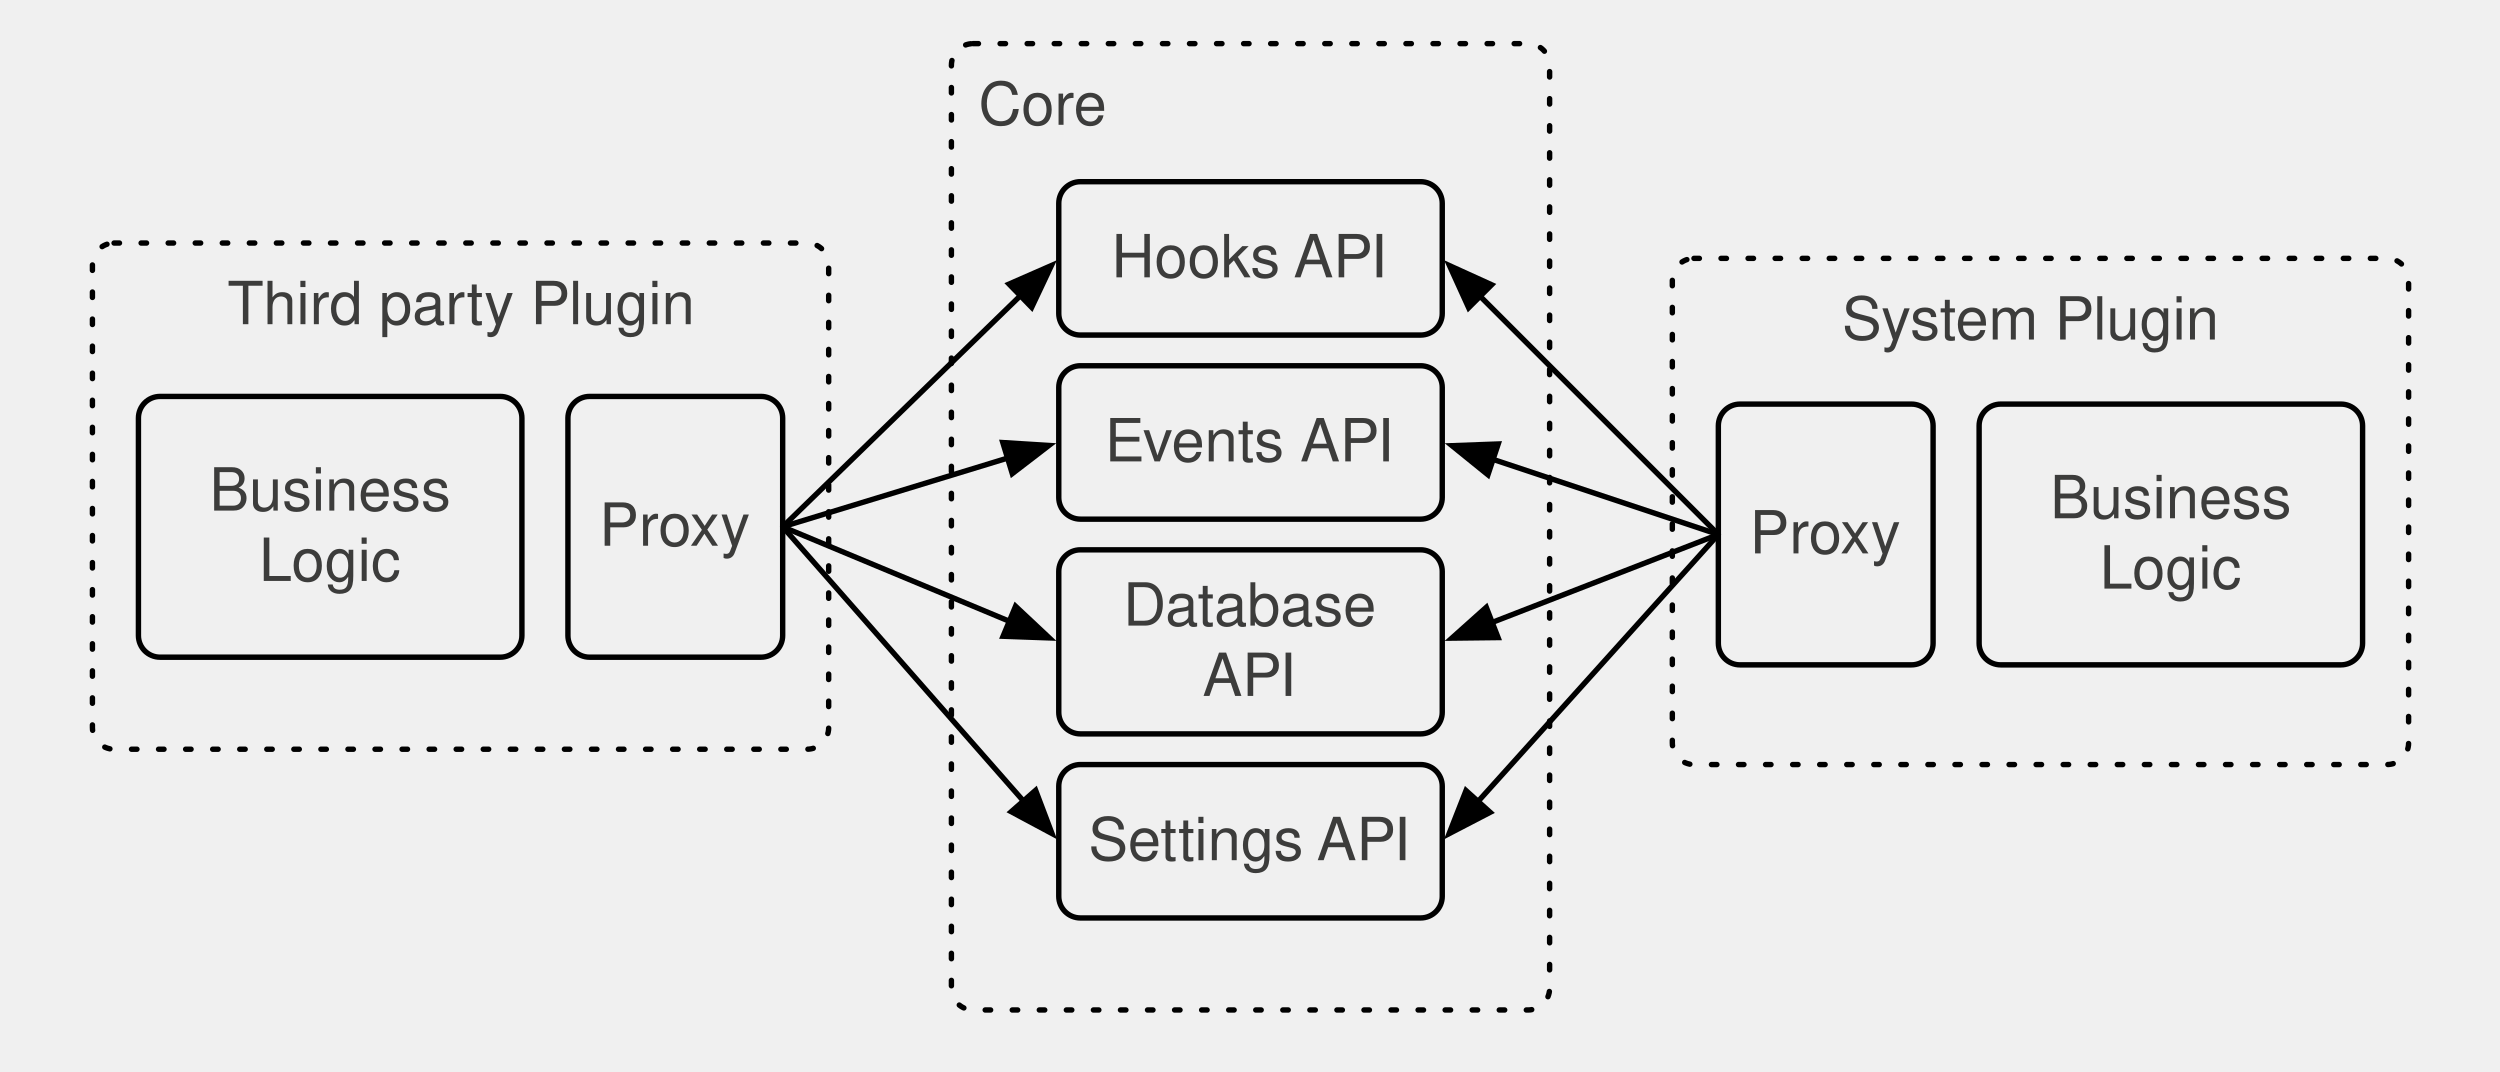
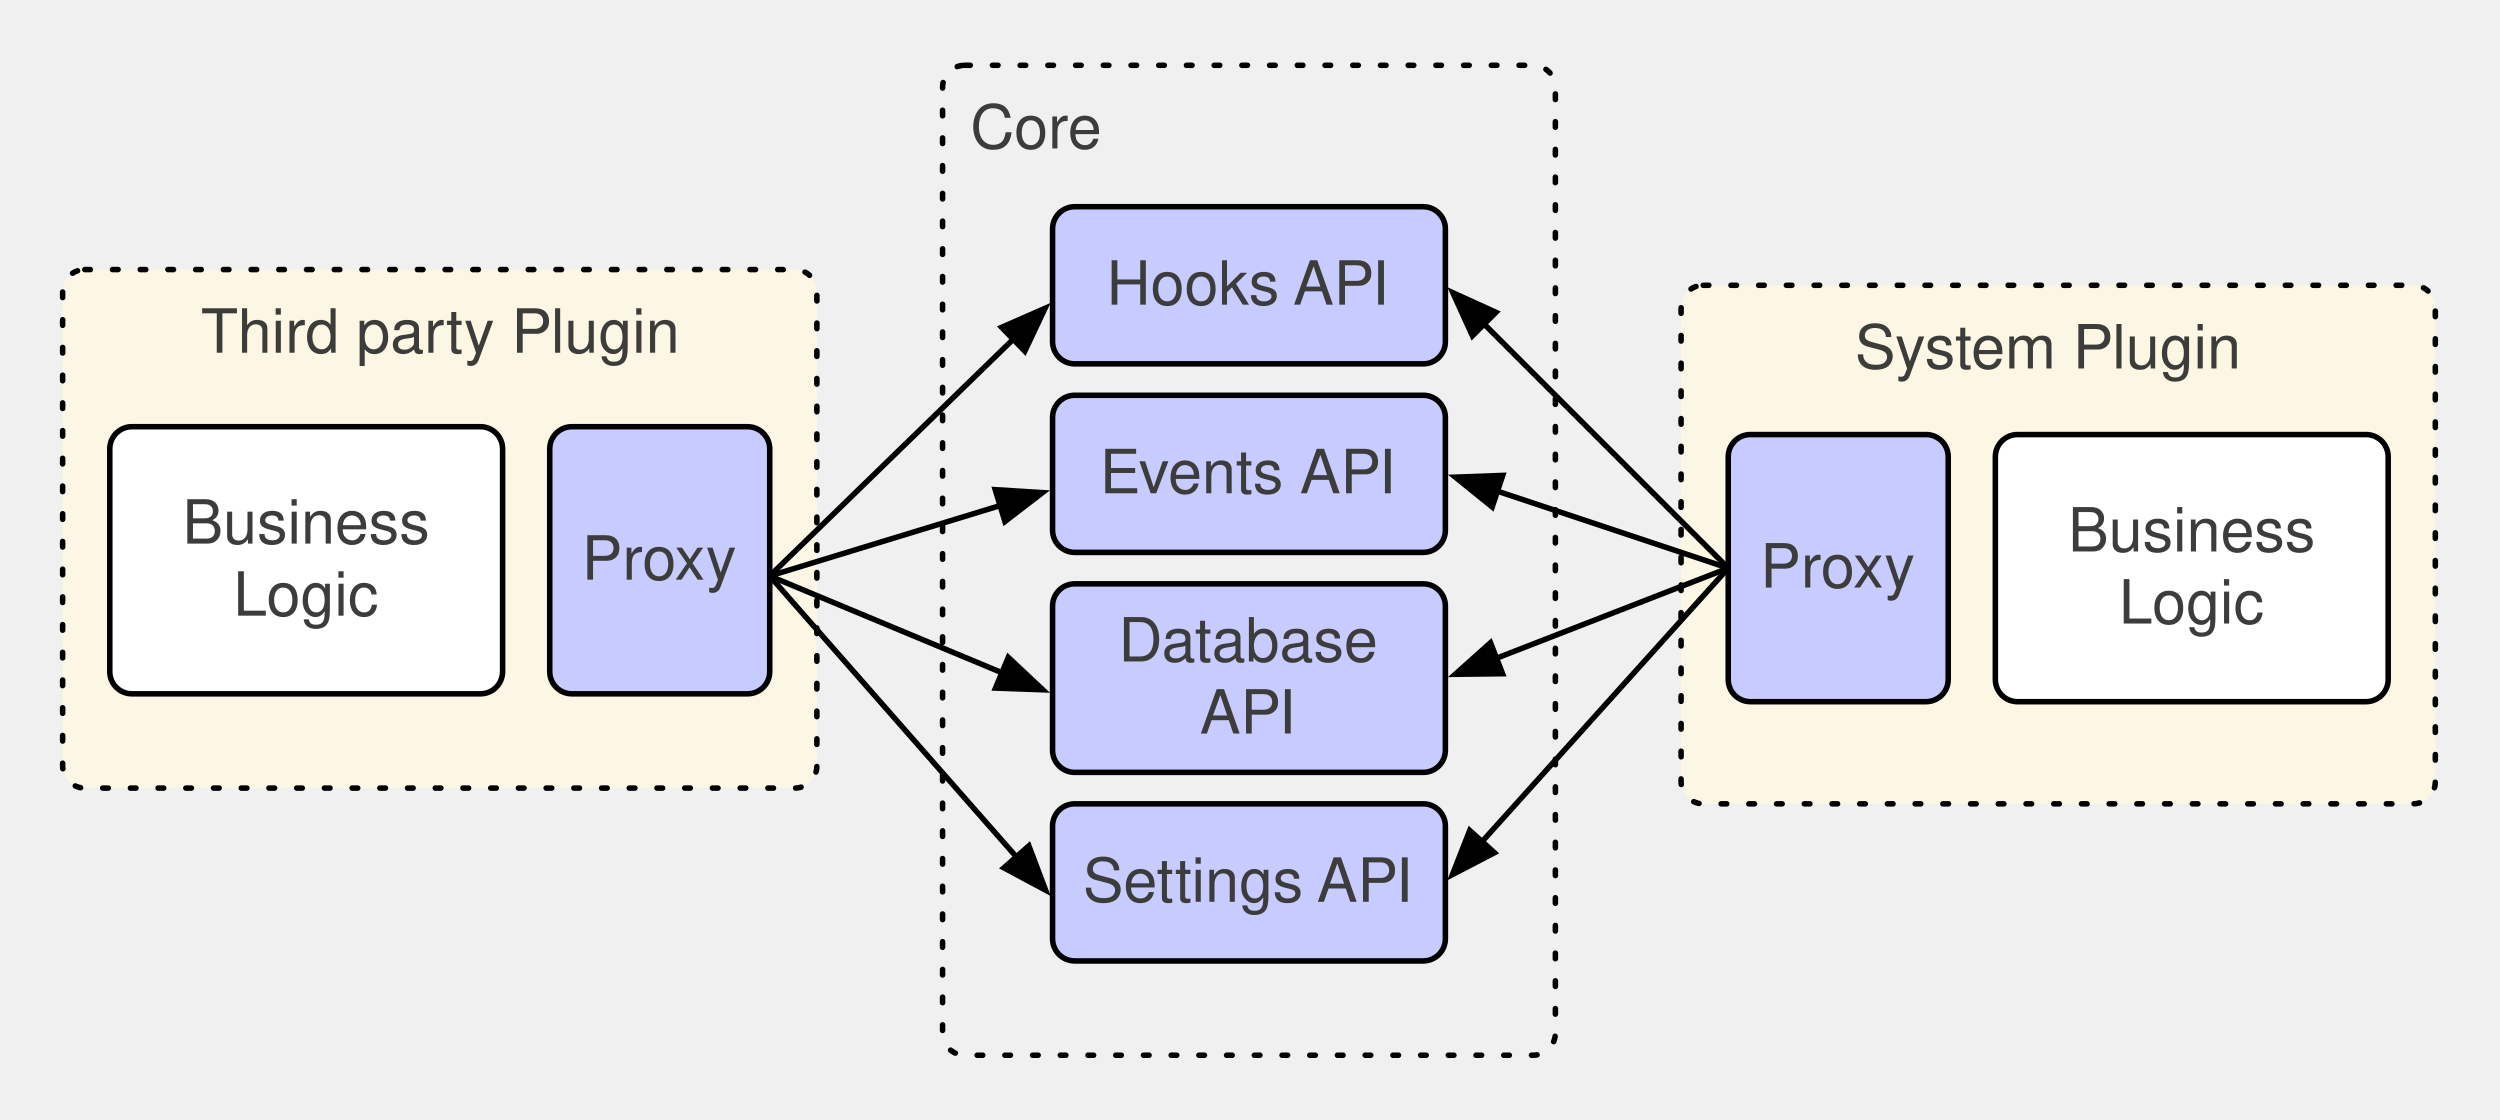
- <svg xmlns="http://www.w3.org/2000/svg" viewBox="513 848 462 198">
+ <svg xmlns="http://www.w3.org/2000/svg" xmlns:xlink="http://www.w3.org/1999/xlink" viewBox="635 2032 451 202" width="100%">
  <defs>
-     <marker orient="auto" overflow="visible" id="a" viewBox="-1 -4 10 8" markerWidth="10" markerHeight="8" color="#000">
+     <filter id="b" filterUnits="userSpaceOnUse">
+       <feGaussianBlur in="SourceAlpha" result="blur" stdDeviation="1.308" />
+       <feOffset in="blur" result="offset" dy="2" />
+       <feFlood flood-color="#000" flood-opacity=".5" result="flood" />
+       <feComposite in="flood" in2="offset" operator="in" />
+     </filter>
+     <marker orient="auto" overflow="visible" id="j" viewBox="-1 -4 10 8" markerWidth="10" markerHeight="8" color="#000">
      <path d="M8 0L0-3v6z" fill="currentColor" stroke="currentColor" />
    </marker>
  </defs>
  <g fill="none">
-     <path d="M692.82 856.063h102.55c2.21 0 4 1.79 4 4v170.583c0 2.21-1.79 4-4 4H692.82c-2.21 0-4-1.79-4-4V860.063c0-2.21 1.79-4 4-4z" stroke="#000" stroke-linecap="round" stroke-linejoin="round" stroke-dasharray="1,4" />
-     <text transform="translate(693.82 861.063)" fill="#3c3c3b">
+     <xlink:use xlink:href="#a" filter="url(#b)" />
+     <xlink:use xlink:href="#c" filter="url(#b)" />
+     <xlink:use xlink:href="#d" filter="url(#b)" />
+     <xlink:use xlink:href="#e" filter="url(#b)" />
+     <xlink:use xlink:href="#f" filter="url(#b)" />
+     <xlink:use xlink:href="#g" filter="url(#b)" />
+     <xlink:use xlink:href="#h" filter="url(#b)" />
+     <xlink:use xlink:href="#i" filter="url(#b)" />
+     <path d="M809.04 2043.78h102.55a4 4 0 0 1 4 4v170.582a4 4 0 0 1-4 4H809.04a4 4 0 0 1-4-4V2047.78a4 4 0 0 1 4-4z" stroke="#000" stroke-linecap="round" stroke-linejoin="round" stroke-dasharray="1,4" />
+     <text transform="translate(810.04 2048.78)" fill="#3c3c3b">
      <tspan font-family="Helvetica" font-size="11" font-weight="500" x="0" y="10" textLength="23.842">Core</tspan>
    </text>
    <g class="fragment">
-       <path d="M712.66 881.575h62.868c2.21 0 4 1.79 4 4v20.346c0 2.21-1.79 4-4 4H712.66c-2.208 0-4-1.79-4-4v-20.345c0-2.21 1.792-4 4-4z" stroke="#000" stroke-linecap="round" stroke-linejoin="round" />
-       <text transform="translate(713.66 889.248)" fill="#3c3c3b">
+       <path d="M828.882 2069.291h62.866a4 4 0 0 1 4 4v20.347a4 4 0 0 1-4 4h-62.866a4 4 0 0 1-4-4v-20.347a4 4 0 0 1 4-4z" fill="#c8cbff" />
+       <path d="M828.882 2069.291h62.866a4 4 0 0 1 4 4v20.347a4 4 0 0 1-4 4h-62.866a4 4 0 0 1-4-4v-20.347a4 4 0 0 1 4-4z" stroke="#000" stroke-linecap="round" stroke-linejoin="round" />
+       <text transform="translate(829.882 2076.965)" fill="#3c3c3b">
        <tspan font-family="Helvetica" font-size="11" font-weight="500" x="4.751" y="10" textLength="34.235">Hooks </tspan>
        <tspan font-family="Helvetica" font-size="11" font-weight="500" x="38.385" y="10" textLength="17.73">API</tspan>
      </text>
-       <path d="M712.66 915.59h62.868c2.21 0 4 1.79 4 4v20.347c0 2.21-1.79 4-4 4H712.66c-2.208 0-4-1.79-4-4V919.59c0-2.21 1.792-4 4-4z" stroke="#000" stroke-linecap="round" stroke-linejoin="round" />
-       <text transform="translate(713.66 923.264)" fill="#3c3c3b">
+       <path d="M828.882 2103.307h62.866a4 4 0 0 1 4 4v20.347a4 4 0 0 1-4 4h-62.866a4 4 0 0 1-4-4v-20.347a4 4 0 0 1 4-4z" fill="#c8cbff" />
+       <path d="M828.882 2103.307h62.866a4 4 0 0 1 4 4v20.347a4 4 0 0 1-4 4h-62.866a4 4 0 0 1-4-4v-20.347a4 4 0 0 1 4-4z" stroke="#000" stroke-linecap="round" stroke-linejoin="round" />
+       <text transform="translate(829.882 2110.98)" fill="#3c3c3b">
        <tspan font-family="Helvetica" font-size="11" font-weight="500" x="3.527" y="10" textLength="36.685">Events </tspan>
        <tspan font-family="Helvetica" font-size="11" font-weight="500" x="39.61" y="10" textLength="17.73">API</tspan>
      </text>
-       <path d="M712.66 949.606h62.868c2.21 0 4 1.79 4 4v26.016c0 2.21-1.79 4-4 4H712.66c-2.208 0-4-1.79-4-4v-26.016c0-2.21 1.792-4 4-4z" stroke="#000" stroke-linecap="round" stroke-linejoin="round" />
-       <text transform="translate(713.66 953.614)" fill="#3c3c3b">
+       <path d="M828.882 2137.323h62.866a4 4 0 0 1 4 4v26.016a4 4 0 0 1-4 4h-62.866a4 4 0 0 1-4-4v-26.016a4 4 0 0 1 4-4z" fill="#c8cbff" />
+       <path d="M828.882 2137.323h62.866a4 4 0 0 1 4 4v26.016a4 4 0 0 1-4 4h-62.866a4 4 0 0 1-4-4v-26.016a4 4 0 0 1 4-4z" stroke="#000" stroke-linecap="round" stroke-linejoin="round" />
+       <text transform="translate(829.882 2141.33)" fill="#3c3c3b">
        <tspan font-family="Helvetica" font-size="11" font-weight="500" x="6.889" y="10" textLength="50.145">Database </tspan>
        <tspan font-family="Helvetica" font-size="11" font-weight="500" x="21.568" y="23" textLength="17.73">API</tspan>
      </text>
-       <path d="M712.66 989.29h62.868c2.21 0 4 1.792 4 4v20.348c0 2.21-1.79 4-4 4H712.66c-2.208 0-4-1.79-4-4V993.29c0-2.208 1.792-4 4-4z" stroke="#000" stroke-linecap="round" stroke-linejoin="round" />
-       <text transform="translate(713.66 996.965)" fill="#3c3c3b">
+       <path d="M828.882 2177.008h62.866a4 4 0 0 1 4 4v20.346a4 4 0 0 1-4 4h-62.866a4 4 0 0 1-4-4v-20.346a4 4 0 0 1 4-4z" fill="#c8cbff" />
+       <path d="M828.882 2177.008h62.866a4 4 0 0 1 4 4v20.346a4 4 0 0 1-4 4h-62.866a4 4 0 0 1-4-4v-20.346a4 4 0 0 1 4-4z" stroke="#000" stroke-linecap="round" stroke-linejoin="round" />
+       <text transform="translate(829.882 2184.681)" fill="#3c3c3b">
        <tspan font-family="Helvetica" font-size="11" font-weight="500" x=".468" y="10" textLength="42.802">Settings </tspan>
        <tspan font-family="Helvetica" font-size="11" font-weight="500" x="42.668" y="10" textLength="17.73">API</tspan>
      </text>
    </g>
-     <path d="M826.047 895.748H954.11c2.21 0 4 1.79 4 4v85.543c0 2.21-1.79 4-4 4H826.047c-2.21 0-4-1.79-4-4V899.75c0-2.21 1.79-4 4-4z" stroke="#000" stroke-linecap="round" stroke-linejoin="round" stroke-dasharray="1,4" />
-     <text transform="translate(827.047 900.748)" fill="#3c3c3b">
+     <path d="M942.268 2083.465h128.063a4 4 0 0 1 4 4v85.543a4 4 0 0 1-4 4H942.268a4 4 0 0 1-4-4v-85.543a4 4 0 0 1 4-4z" fill="#fcf7e4" />
+     <path d="M942.268 2083.465h128.063a4 4 0 0 1 4 4v85.543a4 4 0 0 1-4 4H942.268a4 4 0 0 1-4-4v-85.543a4 4 0 0 1 4-4z" stroke="#000" stroke-linecap="round" stroke-linejoin="round" stroke-dasharray="1,4" />
+     <text transform="translate(943.268 2088.465)" fill="#3c3c3b">
      <tspan font-family="Helvetica" font-size="11" font-weight="500" x="26.35" y="10" textLength="73.364">System Plugin</tspan>
    </text>
+     <path d="M650.3 2080.63h128.062a4 4 0 0 1 4 4v85.543a4 4 0 0 1-4 4H650.3a4 4 0 0 1-4-4v-85.543a4 4 0 0 1 4-4z" fill="#fcf7e4" />
+     <path d="M650.3 2080.63h128.062a4 4 0 0 1 4 4v85.543a4 4 0 0 1-4 4H650.3a4 4 0 0 1-4-4v-85.543a4 4 0 0 1 4-4z" stroke="#000" stroke-linecap="round" stroke-linejoin="round" stroke-dasharray="1,4" />
+     <text transform="translate(651.3 2085.63)" fill="#3c3c3b">
+       <tspan font-family="Helvetica" font-size="11" font-weight="500" x="19.928" y="10" textLength="86.206">Third party Plugin</tspan>
+     </text>
    <g class="fragment">
-       <path d="M834.55 922.677h31.686c2.21 0 4 1.79 4 4v40.19c0 2.208-1.79 4-4 4H834.55c-2.208 0-4-1.792-4-4v-40.19c0-2.21 1.792-4 4-4z" stroke="#000" stroke-linecap="round" stroke-linejoin="round" />
-       <text transform="translate(835.55 940.272)" fill="#3c3c3b">
-         <tspan font-family="Helvetica" font-size="11" font-weight="500" x=".784" y="10" textLength="28.118">Proxy</tspan>
-       </text>
-       <path d="M882.74 922.677h62.866c2.21 0 4 1.79 4 4v40.19c0 2.208-1.79 4-4 4H882.74c-2.21 0-4-1.792-4-4v-40.19c0-2.21 1.79-4 4-4z" stroke="#000" stroke-linecap="round" stroke-linejoin="round" />
-       <text transform="translate(883.74 933.772)" fill="#3c3c3b">
+       <path d="M998.96 2110.394h62.867a4 4 0 0 1 4 4v40.189a4 4 0 0 1-4 4H998.96a4 4 0 0 1-4-4v-40.19a4 4 0 0 1 4-4z" fill="#fff" />
+       <path d="M998.96 2110.394h62.867a4 4 0 0 1 4 4v40.189a4 4 0 0 1-4 4H998.96a4 4 0 0 1-4-4v-40.19a4 4 0 0 1 4-4z" stroke="#000" stroke-linecap="round" stroke-linejoin="round" />
+       <text transform="translate(999.96 2121.488)" fill="#3c3c3b">
        <tspan font-family="Helvetica" font-size="11" font-weight="500" x="8.116" y="10" textLength="44.634">Business</tspan>
        <tspan font-family="Helvetica" font-size="11" font-weight="500" x="17.285" y="23" textLength="26.297">Logic</tspan>
      </text>
-     </g>
-     <path d="M534.08 892.913H662.14c2.21 0 4 1.79 4 4v85.544c0 2.21-1.79 4-4 4H534.08c-2.21 0-4-1.79-4-4v-85.544c0-2.21 1.79-4 4-4z" stroke="#000" stroke-linecap="round" stroke-linejoin="round" stroke-dasharray="1,4" />
-     <text transform="translate(535.08 897.913)" fill="#3c3c3b">
-       <tspan font-family="Helvetica" font-size="11" font-weight="500" x="19.928" y="10" textLength="86.206">Third party Plugin</tspan>
-     </text>
-     <g class="fragment">
-       <path d="M621.953 921.26h31.685c2.21 0 4 1.79 4 4v40.19c0 2.208-1.79 4-4 4h-31.685c-2.21 0-4-1.792-4-4v-40.19c0-2.21 1.79-4 4-4z" stroke="#000" stroke-linecap="round" stroke-linejoin="round" />
-       <text transform="translate(622.953 938.854)" fill="#3c3c3b">
-         <tspan font-family="Helvetica" font-size="11" font-weight="500" x=".784" y="10" textLength="28.118">Proxy</tspan>
-       </text>
-       <path d="M542.583 921.26h62.866c2.208 0 4 1.79 4 4v40.19c0 2.208-1.792 4-4 4h-62.867c-2.21 0-4-1.792-4-4v-40.19c0-2.21 1.79-4 4-4z" stroke="#000" stroke-linecap="round" stroke-linejoin="round" />
-       <text transform="translate(543.583 932.354)" fill="#3c3c3b">
+       <path d="M658.803 2108.976h62.866a4 4 0 0 1 4 4v40.19a4 4 0 0 1-4 4h-62.866a4 4 0 0 1-4-4v-40.19a4 4 0 0 1 4-4z" fill="#fff" />
+       <path d="M658.803 2108.976h62.866a4 4 0 0 1 4 4v40.19a4 4 0 0 1-4 4h-62.866a4 4 0 0 1-4-4v-40.19a4 4 0 0 1 4-4z" stroke="#000" stroke-linecap="round" stroke-linejoin="round" />
+       <text transform="translate(659.803 2120.07)" fill="#3c3c3b">
        <tspan font-family="Helvetica" font-size="11" font-weight="500" x="8.116" y="10" textLength="44.634">Business</tspan>
        <tspan font-family="Helvetica" font-size="11" font-weight="500" x="17.285" y="23" textLength="26.297">Logic</tspan>
      </text>
    </g>
    <g class="fragment">
-       <path marker-end="url(#a)" stroke="#000" stroke-linecap="round" stroke-linejoin="round" d="M657.638 945.354l43.925-42.705" />
-       <path marker-end="url(#a)" stroke="#000" stroke-linecap="round" stroke-linejoin="round" d="M657.638 945.354l41.556-12.697" />
-       <path marker-end="url(#a)" stroke="#000" stroke-linecap="round" stroke-linejoin="round" d="M657.638 945.354l41.885 17.453" />
-       <path marker-end="url(#a)" stroke="#000" stroke-linecap="round" stroke-linejoin="round" d="M657.638 945.354l44.49 50.67" />
-       <path marker-end="url(#a)" stroke="#000" stroke-linecap="round" stroke-linejoin="round" d="M830.55 946.772l-44.022-44.024" />
-       <path marker-end="url(#a)" stroke="#000" stroke-linecap="round" stroke-linejoin="round" d="M830.55 946.772l-41.63-13.878" />
-       <path marker-end="url(#a)" stroke="#000" stroke-linecap="round" stroke-linejoin="round" d="M830.55 946.772l-41.796 16.254" />
-       <path marker-end="url(#a)" stroke="#000" stroke-linecap="round" stroke-linejoin="round" d="M830.55 946.772l-44.4 49.334" />
+       <path d="M950.772 2110.394h31.685a4 4 0 0 1 4 4v40.189a4 4 0 0 1-4 4h-31.685a4 4 0 0 1-4-4v-40.19a4 4 0 0 1 4-4z" fill="#c8cbff" />
+       <path d="M950.772 2110.394h31.685a4 4 0 0 1 4 4v40.189a4 4 0 0 1-4 4h-31.685a4 4 0 0 1-4-4v-40.19a4 4 0 0 1 4-4z" stroke="#000" stroke-linecap="round" stroke-linejoin="round" />
+       <text transform="translate(951.772 2127.988)" fill="#3c3c3b">
+         <tspan font-family="Helvetica" font-size="11" font-weight="500" x=".784" y="10" textLength="28.118">Proxy</tspan>
+       </text>
+       <path d="M738.173 2108.976h31.685a4 4 0 0 1 4 4v40.19a4 4 0 0 1-4 4h-31.685a4 4 0 0 1-4-4v-40.19a4 4 0 0 1 4-4z" fill="#c8cbff" />
+       <path d="M738.173 2108.976h31.685a4 4 0 0 1 4 4v40.19a4 4 0 0 1-4 4h-31.685a4 4 0 0 1-4-4v-40.19a4 4 0 0 1 4-4z" stroke="#000" stroke-linecap="round" stroke-linejoin="round" />
+       <text transform="translate(739.173 2126.57)" fill="#3c3c3b">
+         <tspan font-family="Helvetica" font-size="11" font-weight="500" x=".784" y="10" textLength="28.118">Proxy</tspan>
+       </text>
+     </g>
+     <g class="fragment">
+       <path marker-end="url(#j)" stroke="#000" stroke-linecap="round" stroke-linejoin="round" d="M946.772 2134.488l-44.024-44.023" id="a" />
+       <g id="c">
+         <path marker-end="url(#j)" stroke="#000" stroke-linecap="round" stroke-linejoin="round" d="M946.772 2134.488l-41.632-13.877" />
+       </g>
+       <g id="d">
+         <path marker-end="url(#j)" stroke="#000" stroke-linecap="round" stroke-linejoin="round" d="M946.772 2134.488l-41.797 16.254" />
+       </g>
+       <g id="e">
+         <path marker-end="url(#j)" stroke="#000" stroke-linecap="round" stroke-linejoin="round" d="M946.772 2134.488l-44.401 49.335" />
+       </g>
+       <g id="f">
+         <path marker-end="url(#j)" stroke="#000" stroke-linecap="round" stroke-linejoin="round" d="M773.858 2135.905l43.926-42.705" />
+       </g>
+       <g id="g">
+         <path marker-end="url(#j)" stroke="#000" stroke-linecap="round" stroke-linejoin="round" d="M773.858 2135.905l41.556-12.697" />
+       </g>
+       <g id="h">
+         <path marker-end="url(#j)" stroke="#000" stroke-linecap="round" stroke-linejoin="round" d="M773.858 2135.905l41.885 17.453" />
+       </g>
+       <g id="i">
+         <path marker-end="url(#j)" stroke="#000" stroke-linecap="round" stroke-linejoin="round" d="M773.858 2135.905l44.492 50.672" />
+       </g>
    </g>
  </g>
</svg>
